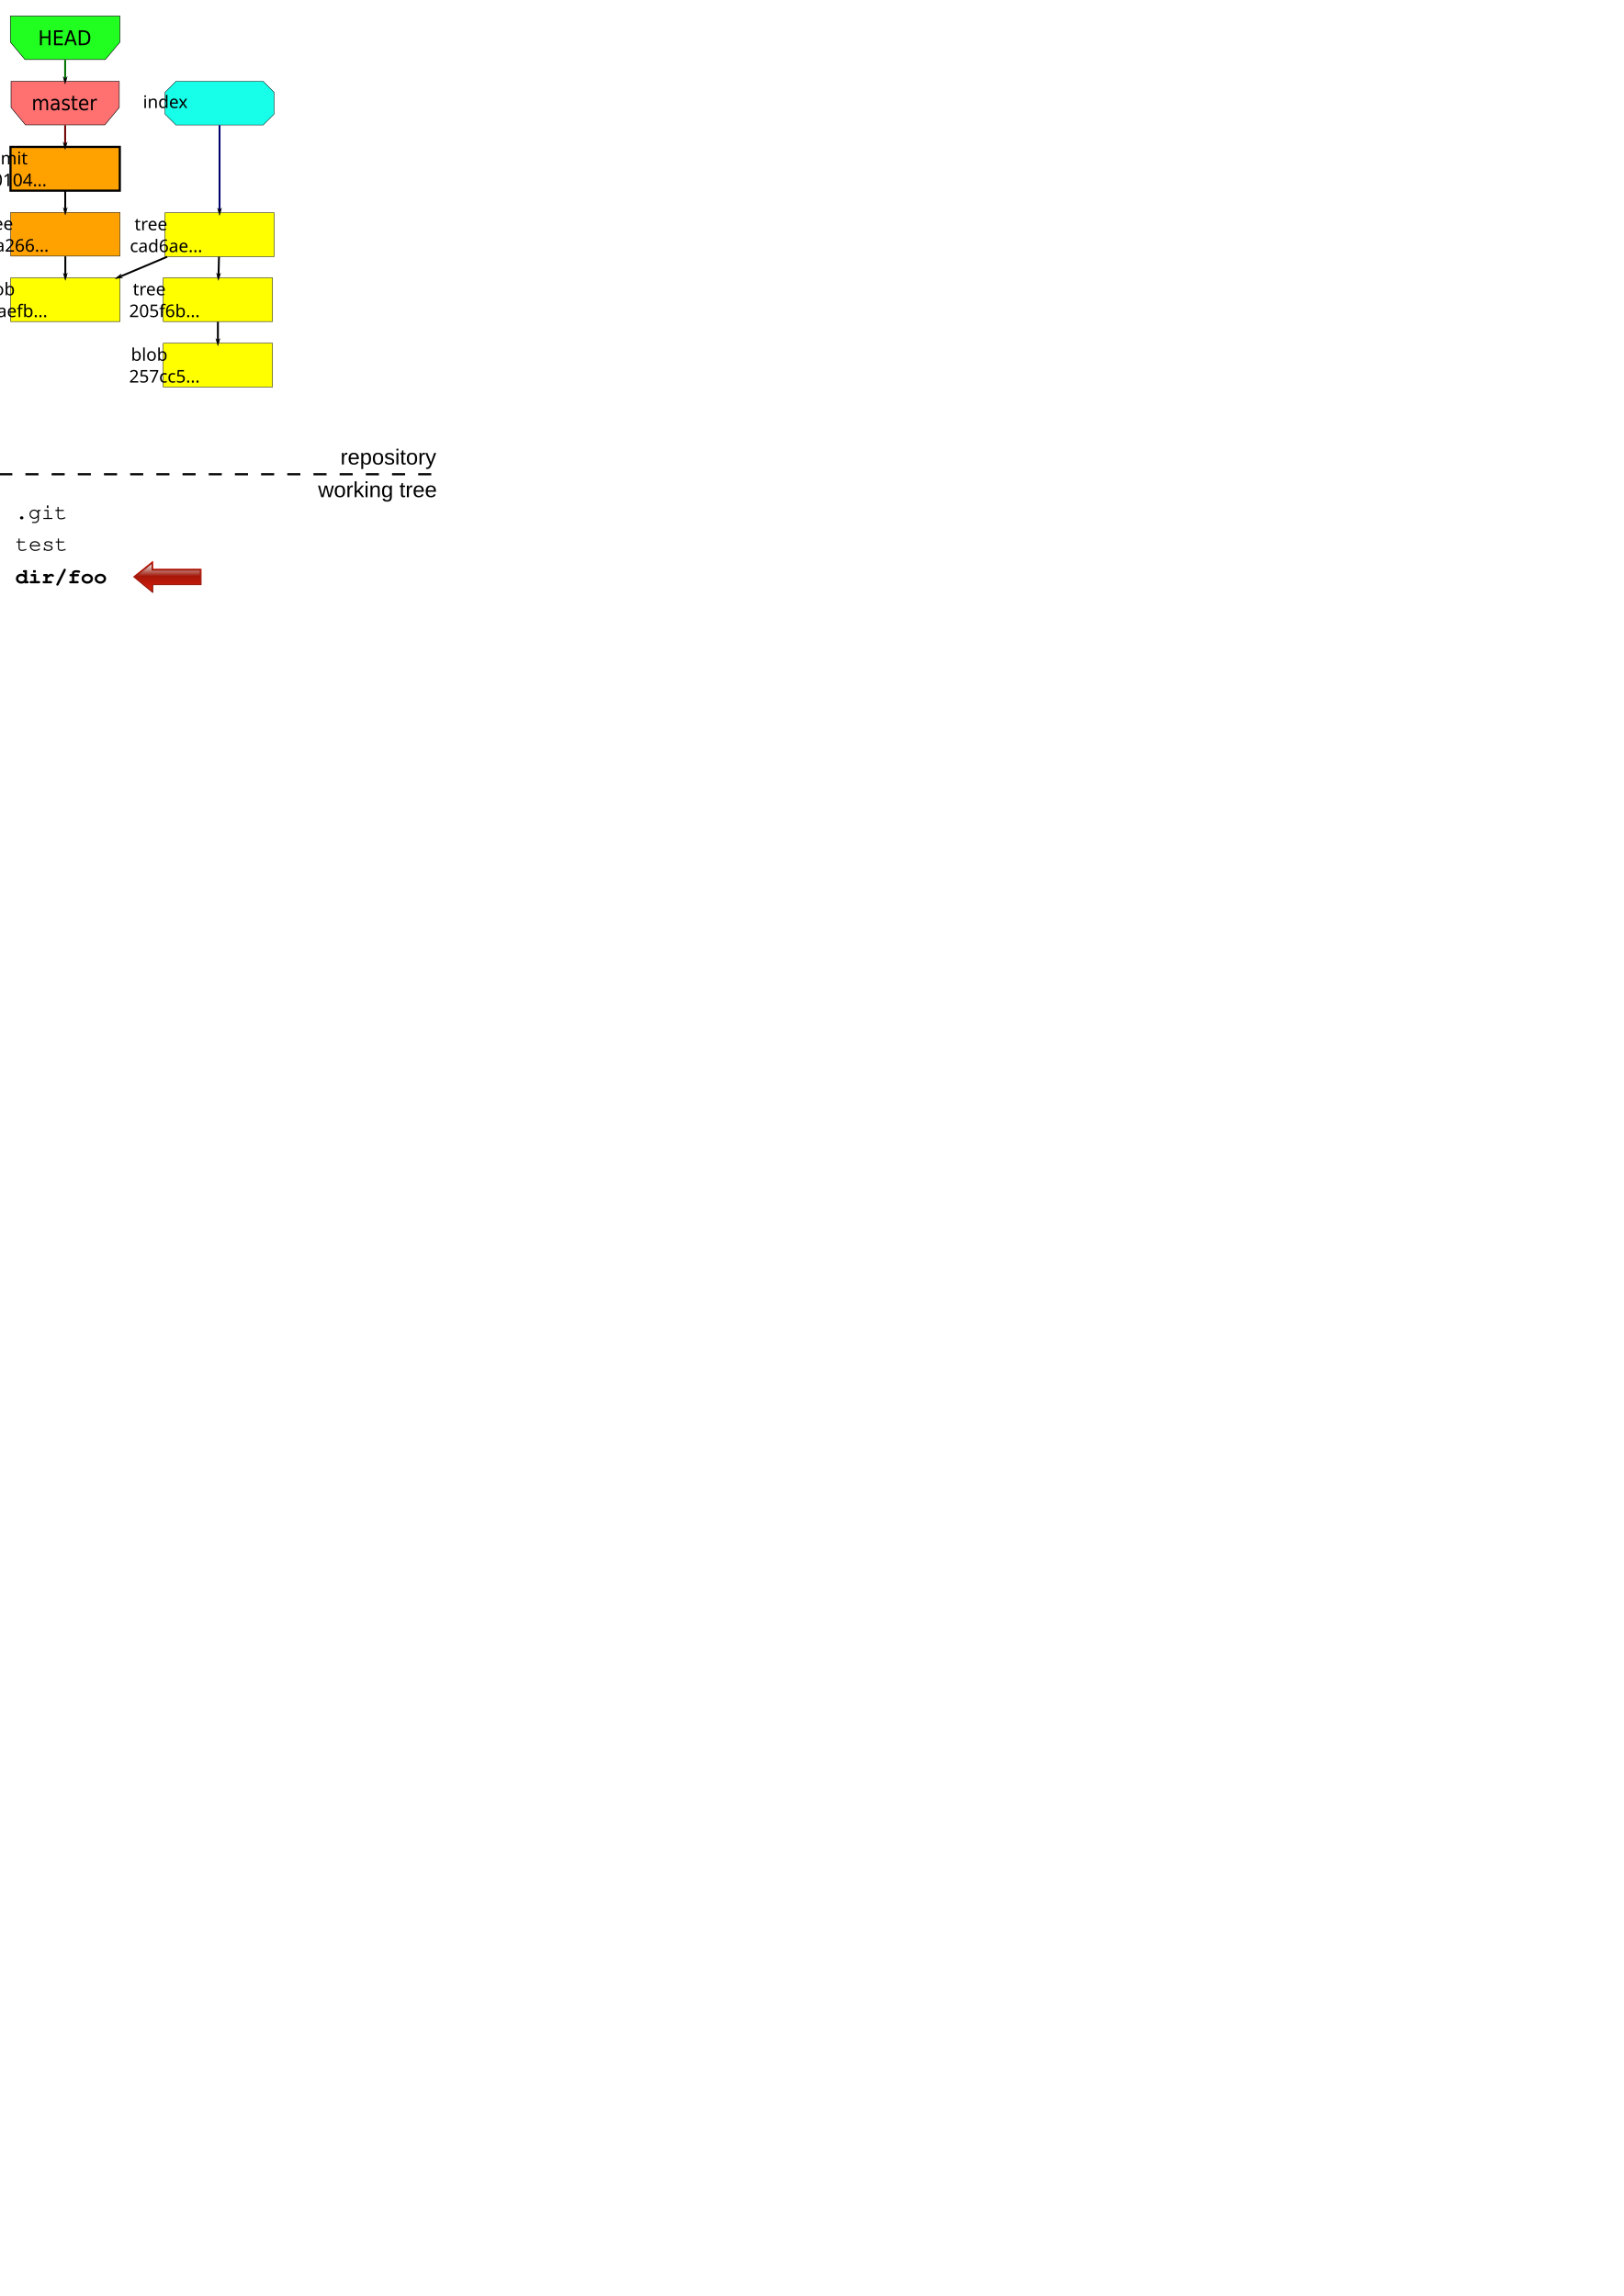
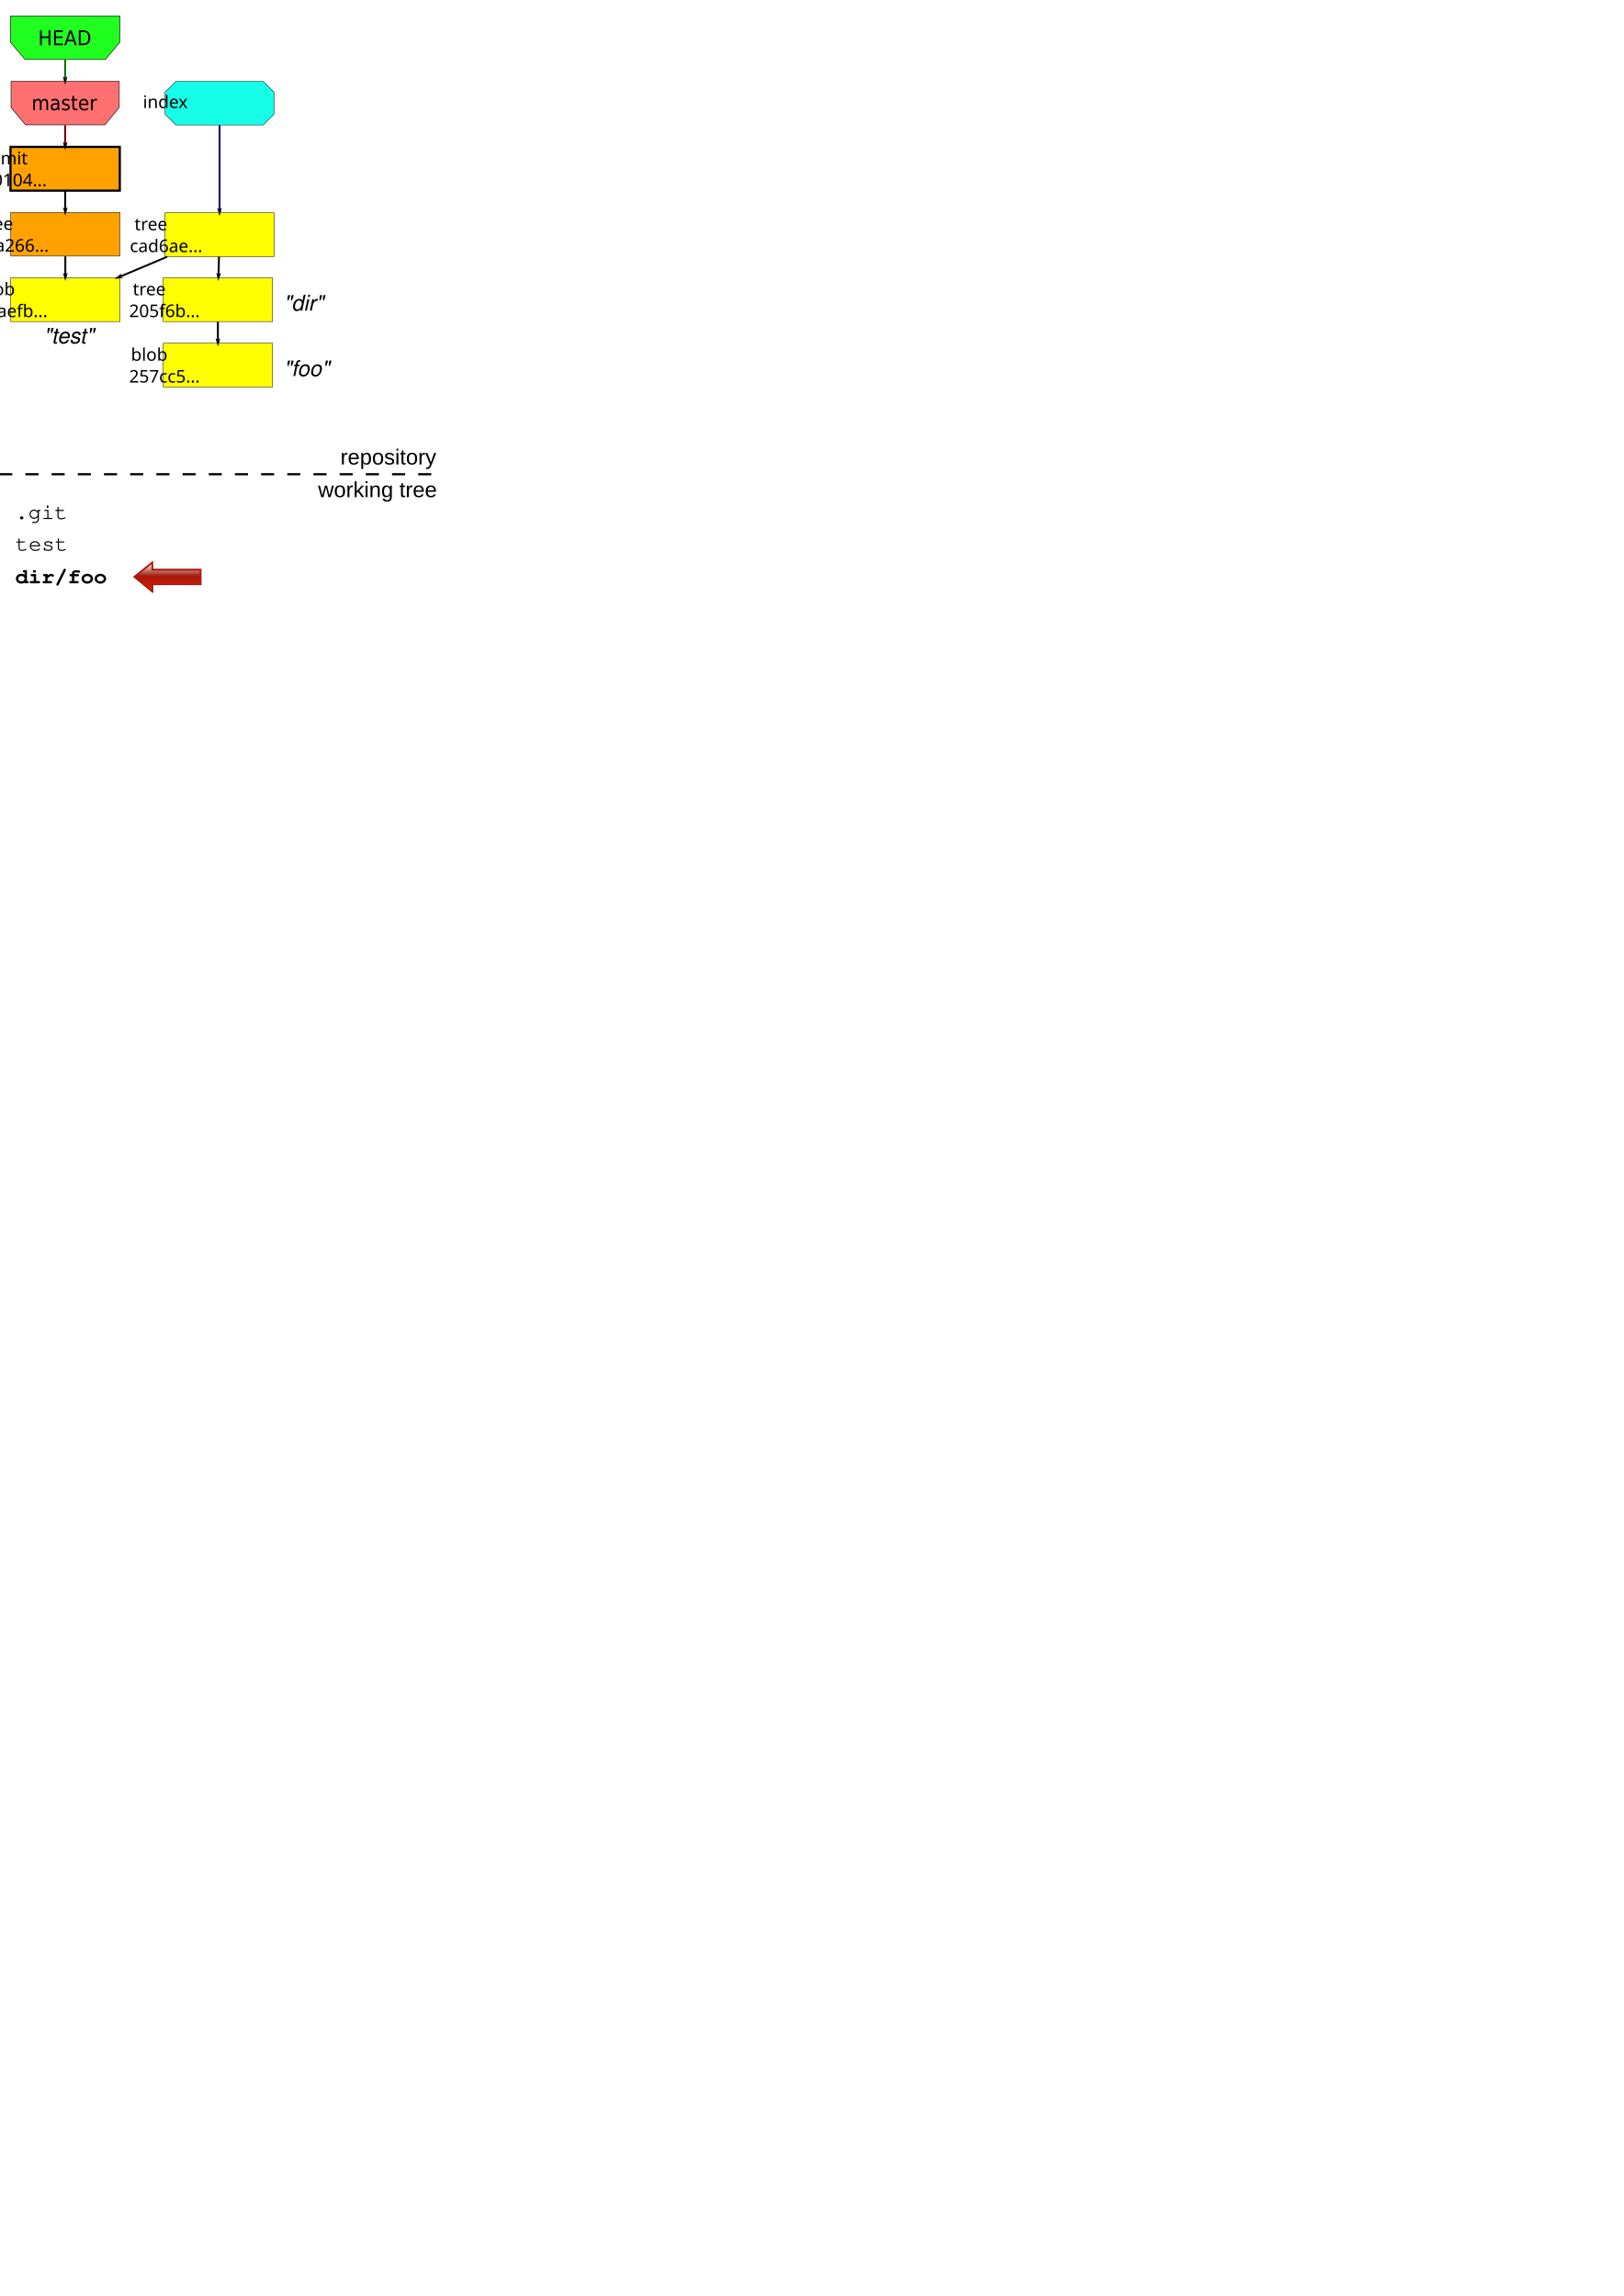
<svg xmlns="http://www.w3.org/2000/svg" xmlns:xlink="http://www.w3.org/1999/xlink" width="744.094" height="1052.362" id="svg1317">
  <defs id="defs1319">
    <linearGradient id="linearGradient1694">
      <stop style="stop-color:#ffffff;stop-opacity:0;" offset="0" id="stop1695" />
      <stop style="stop-color:#ffffff;stop-opacity:1;" offset="1" id="stop1696" />
    </linearGradient>
    <linearGradient y2="646.062" y1="827.013" xlink:href="#linearGradient1694" x2="244.86" x1="244.86" id="linearGradient1702" gradientUnits="userSpaceOnUse" gradientTransform="scale(1.479463,0.675921)" />
    <linearGradient y2="1038.944" y1="635.747" xlink:href="#linearGradient1683" x2="240.862" x1="240.862" id="linearGradient1701" gradientUnits="userSpaceOnUse" gradientTransform="scale(1.475472,0.677749)" />
    <linearGradient id="linearGradient1683">
      <stop style="stop-color:#db1f0c;stop-opacity:1;" offset="0" id="stop1684" />
      <stop style="stop-color:#761006;stop-opacity:1;" offset="1" id="stop1685" />
    </linearGradient>
    <linearGradient y2="636.255" y1="1035.334" xlink:href="#linearGradient1683" x2="242.398" x1="242.398" id="linearGradient1700" gradientUnits="userSpaceOnUse" gradientTransform="scale(1.475472,0.677749)" />
    <marker orient="auto" refY="0.0" refX="0.0" id="Arrow1Sstart" style="overflow:visible">
      <path id="path4028" d="M 0.0,0.0 L 5.0,-5.0 L -12.5,0.0 L 5.0,5.0 L 0.0,0.0 z " style="fill-rule:evenodd;stroke:#000000;stroke-width:1.0pt;marker-start:none" transform="scale(0.2) translate(6,0)" />
    </marker>
    <marker orient="auto" refY="0.0" refX="0.0" id="Arrow1Mstart" style="overflow:visible">
      <path id="path4034" d="M 0.0,0.0 L 5.0,-5.0 L -12.5,0.0 L 5.0,5.0 L 0.0,0.0 z " style="fill-rule:evenodd;stroke:#000000;stroke-width:1.0pt;marker-start:none" transform="scale(0.4) translate(10,0)" />
    </marker>
    <marker orient="auto" refY="0.0" refX="0.0" id="Arrow1Send" style="overflow:visible;">
      <path id="path4025" d="M 0.0,0.0 L 5.0,-5.0 L -12.5,0.0 L 5.0,5.0 L 0.0,0.0 z " style="fill-rule:evenodd;stroke:#000000;stroke-width:1.0pt;marker-start:none;" transform="scale(0.2) rotate(180) translate(6,0)" />
    </marker>
    <marker orient="auto" refY="0.0" refX="0.0" id="Arrow2Mend" style="overflow:visible;">
      <path id="path4013" style="font-size:12.0;fill-rule:evenodd;stroke-width:0.625;stroke-linejoin:round;" d="M 8.719,4.034 L -2.207,0.016 L 8.719,-4.002 C 6.973,-1.63 6.983,1.616 8.719,4.034 z " transform="scale(0.6) rotate(180) translate(0,0)" />
    </marker>
    <marker orient="auto" refY="0.0" refX="0.0" id="Arrow1Mend" style="overflow:visible;">
      <path id="path4031" d="M 0.0,0.0 L 5.0,-5.0 L -12.5,0.0 L 5.0,5.0 L 0.0,0.0 z " style="fill-rule:evenodd;stroke:#000000;stroke-width:1.0pt;marker-start:none;" transform="scale(0.4) rotate(180) translate(10,0)" />
    </marker>
    <marker orient="auto" refY="0.0" refX="0.0" id="Arrow2Mstart" style="overflow:visible">
      <path id="path4016" style="font-size:12.0;fill-rule:evenodd;stroke-width:0.625;stroke-linejoin:round" d="M 8.719,4.034 L -2.207,0.016 L 8.719,-4.002 C 6.973,-1.63 6.983,1.616 8.719,4.034 z " transform="scale(0.6) translate(0,0)" />
    </marker>
    <marker orient="auto" refY="0.0" refX="0.0" id="Arrow1Lstart" style="overflow:visible">
      <path id="path4040" d="M 0.0,0.0 L 5.0,-5.0 L -12.5,0.0 L 5.0,5.0 L 0.0,0.0 z " style="fill-rule:evenodd;stroke:#000000;stroke-width:1.0pt;marker-start:none" transform="scale(0.8) translate(12.5,0)" />
    </marker>
  </defs>
  <g id="layer1" style="opacity:1">
    <rect style="fill:none;fill-opacity:0;stroke:none;stroke-width:1;stroke-linecap:butt;stroke-linejoin:bevel;stroke-miterlimit:4;stroke-dasharray:none;stroke-dashoffset:0;stroke-opacity:1" id="bg" width="200" height="320" x="0" y="0" rx="1" ry="1" />
    <rect style="fill:black;fill-opacity:0.75;stroke:black;stroke-width:0.5;stroke-linecap:butt;stroke-linejoin:miter;stroke-miterlimit:4;stroke-dasharray:none;stroke-dashoffset:0;stroke-opacity:1" id="rect2855" width="0" height="1" x="217" y="77.362" rx="19.921" ry="1" />
    <path style="fill:none;fill-opacity:0.75;fill-rule:evenodd;stroke:#000000;stroke-width:1;stroke-linecap:butt;stroke-linejoin:miter;stroke-opacity:1;stroke-miterlimit:4;stroke-dasharray:6,6;stroke-dashoffset:0" d="M -0.354,217.362 L 199.358,217.362" id="path3514" />
    <text xml:space="preserve" style="font-size:22px;font-style:normal;font-weight:normal;line-height:125%;fill:#000000;fill-opacity:1;stroke:none;stroke-width:1pt;stroke-linecap:butt;stroke-linejoin:miter;stroke-opacity:1;font-family:Bitstream Vera Sans" x="145.766" y="227.862" id="text4328">
      <tspan id="tspan4330" x="145.766" y="227.862" style="font-size:10px;font-style:normal;font-variant:normal;font-weight:normal;font-stretch:normal;text-align:start;line-height:125%;writing-mode:lr-tb;text-anchor:start;font-family:Arial;-inkscape-font-specification:Arial">working tree</tspan>
    </text>
    <text xml:space="preserve" style="font-size:22px;font-style:normal;font-weight:normal;line-height:125%;opacity:1;fill:#000000;fill-opacity:1;stroke:none;stroke-width:1pt;stroke-linecap:butt;stroke-linejoin:miter;stroke-opacity:1;font-family:Bitstream Vera Sans" x="156.001" y="212.889" id="text4332">
      <tspan id="tspan4334" x="156.001" y="212.889" style="font-size:10px;font-style:normal;font-variant:normal;font-weight:normal;font-stretch:normal;text-align:start;line-height:125%;writing-mode:lr-tb;text-anchor:start;font-family:Arial;-inkscape-font-specification:Arial">repository</tspan>
    </text>
    <text xml:space="preserve" style="font-size:10px;font-style:normal;font-variant:normal;font-weight:normal;font-stretch:normal;text-align:start;line-height:125%;writing-mode:lr-tb;text-anchor:start;opacity:1;fill:#000000;fill-opacity:1;stroke:none;stroke-width:1pt;stroke-linecap:butt;stroke-linejoin:miter;stroke-opacity:1;font-family:Sans;-inkscape-font-specification:Sans" x="6.939" y="237.889" id="text4336">
      <tspan x="6.939" y="237.889" style="font-size:10px;font-style:normal;font-variant:normal;font-weight:normal;font-stretch:normal;text-align:start;line-height:125%;writing-mode:lr-tb;text-anchor:start;font-family:Nimbus Mono L;-inkscape-font-specification:Nimbus Mono L" id="tspan4346">.git</tspan>
    </text>
    <g id="g4933" transform="translate(-5.345899,-5.023993)">
      <path id="path4877" d="M 10.403,42.362 L 10.403,54.305 L 17.016,62.266 L 53.387,62.266 L 60,54.305 L 60,42.362 L 10.403,42.362 z" style="opacity:1;fill:#ff7070;fill-opacity:1;fill-rule:evenodd;stroke:#000000;stroke-width:0.253;stroke-linecap:butt;stroke-linejoin:miter;stroke-miterlimit:4;stroke-dasharray:none;stroke-opacity:1" />
      <text id="text4879" y="52.863" x="20.831" style="font-size:6.695px;font-style:normal;font-weight:normal;line-height:125%;opacity:1;fill:#000000;fill-opacity:1;stroke:none;stroke-width:1pt;stroke-linecap:butt;stroke-linejoin:miter;stroke-opacity:1;font-family:Bitstream Vera Sans" xml:space="preserve" transform="scale(0.9517883,1.050654)">
        <tspan style="font-size:8.927px;font-style:normal;font-variant:normal;font-weight:normal;font-stretch:normal;text-align:start;line-height:125%;writing-mode:lr-tb;text-anchor:start;font-family:Bitstream Vera Sans" y="52.863" x="20.831" id="tspan4881">master</tspan>
      </text>
    </g>
    <g id="g4941" transform="translate(-5.253115,-2.3989149e-2)">
      <path id="path4905" d="M 10,7.362 L 10,19.328 L 16.696,27.305 L 53.522,27.305 L 60.218,19.328 L 60.218,7.362 L 10,7.362 z" style="opacity:1;fill:#20ff20;fill-opacity:1;fill-rule:evenodd;stroke:#000000;stroke-width:0.253;stroke-linecap:butt;stroke-linejoin:miter;stroke-miterlimit:4;stroke-dasharray:none;stroke-opacity:1" />
      <text id="text4907" y="19.862" x="23.758" style="font-size:6.743px;font-style:normal;font-weight:normal;line-height:125%;opacity:1;fill:#000000;fill-opacity:1;stroke:none;stroke-width:1pt;stroke-linecap:butt;stroke-linejoin:miter;stroke-opacity:1;font-family:Bitstream Vera Sans" xml:space="preserve" transform="scale(0.9568013,1.045149)">
        <tspan style="font-size:8.991px;font-style:normal;font-variant:normal;font-weight:normal;font-stretch:normal;text-align:start;line-height:125%;writing-mode:lr-tb;text-anchor:start;font-family:Bitstream Vera Sans" y="19.862" x="23.758" id="tspan4909">HEAD</tspan>
      </text>
    </g>
    <g id="g4924" transform="translate(-5.162313,-10.04457)">
      <path id="path4885" d="M 60.059,77.383 L 60.059,97.431 L 9.977,97.431 L 9.977,77.383 L 60.059,77.383 z" style="opacity:1;fill:#ffa200;fill-opacity:1;fill-rule:evenodd;stroke:#000000;stroke-width:1;stroke-linecap:butt;stroke-linejoin:miter;stroke-miterlimit:4;stroke-dasharray:none;stroke-opacity:1" />
      <text id="text4916" y="85.389" x="35.022" style="font-size:22px;font-style:normal;font-weight:normal;line-height:125%;fill:#000000;fill-opacity:1;stroke:none;stroke-width:1pt;stroke-linecap:butt;stroke-linejoin:miter;stroke-opacity:1;font-family:Bitstream Vera Sans" xml:space="preserve">
        <tspan style="font-size:8px;font-style:normal;font-variant:normal;font-weight:normal;font-stretch:normal;text-align:center;line-height:125%;writing-mode:lr-tb;text-anchor:middle;font-family:Sans;-inkscape-font-specification:Sans" y="85.389" x="35.022" id="tspan4918">commit</tspan>
        <tspan id="tspan4920" style="font-size:8px;font-style:normal;font-variant:normal;font-weight:normal;font-stretch:normal;text-align:center;line-height:125%;writing-mode:lr-tb;text-anchor:middle;font-family:Sans;-inkscape-font-specification:Sans" y="95.389" x="35.022">6f0104...</tspan>
      </text>
    </g>
    <g id="g5326" transform="translate(65.61277,-5.071872)">
      <path id="path4948" d="M 55,42.362 L 60,47.362 L 60,57.362 L 55,62.362 L 15,62.362 L 10,57.362 L 10,47.362 L 15,42.362 L 55,42.362 z" style="opacity:1;fill:#17ffe9;fill-opacity:1;fill-rule:evenodd;stroke:#000000;stroke-width:0.207;stroke-linecap:butt;stroke-linejoin:miter;stroke-miterlimit:4;stroke-dasharray:none;stroke-opacity:1" />
      <text id="text4950" y="54.611" x="34.609" style="font-size:22px;font-style:normal;font-weight:normal;line-height:125%;opacity:1;fill:#000000;fill-opacity:1;stroke:none;stroke-width:1pt;stroke-linecap:butt;stroke-linejoin:miter;stroke-opacity:1;font-family:Bitstream Vera Sans" xml:space="preserve">
        <tspan id="tspan4954" style="font-size:8px;font-style:normal;font-variant:normal;font-weight:normal;font-stretch:normal;text-align:center;line-height:125%;writing-mode:lr-tb;text-anchor:middle;font-family:Sans;-inkscape-font-specification:Sans" y="54.611" x="34.609">index</tspan>
      </text>
    </g>
    <text xml:space="preserve" style="font-size:10px;font-style:normal;font-variant:normal;font-weight:normal;font-stretch:normal;text-align:start;line-height:125%;writing-mode:lr-tb;text-anchor:start;opacity:1;fill:#000000;fill-opacity:1;stroke:none;stroke-width:1pt;stroke-linecap:butt;stroke-linejoin:miter;stroke-opacity:1;font-family:Sans;-inkscape-font-specification:Sans" x="7.091" y="252.362" id="text2422">
      <tspan x="7.091" y="252.362" style="font-size:10px;font-style:normal;font-variant:normal;font-weight:normal;font-stretch:normal;text-align:start;line-height:125%;writing-mode:lr-tb;text-anchor:start;font-family:Nimbus Mono L;-inkscape-font-specification:Nimbus Mono L" id="tspan2424">test</tspan>
    </text>
    <g style="opacity:1" id="g2426" transform="translate(-5.080525,19.95543)">
      <path id="path2428" d="M 60.059,77.383 L 60.059,97.431 L 9.977,97.431 L 9.977,77.383 L 60.059,77.383 z" style="opacity:1;fill:#ffa200;fill-opacity:1;fill-rule:evenodd;stroke:#000000;stroke-width:0.207;stroke-linecap:butt;stroke-linejoin:miter;stroke-miterlimit:4;stroke-dasharray:none;stroke-opacity:1" />
      <text id="text2430" y="85.389" x="35.022" style="font-size:22px;font-style:normal;font-weight:normal;line-height:125%;fill:#000000;fill-opacity:1;stroke:none;stroke-width:1pt;stroke-linecap:butt;stroke-linejoin:miter;stroke-opacity:1;font-family:Bitstream Vera Sans" xml:space="preserve">
        <tspan style="font-size:8px;font-style:normal;font-variant:normal;font-weight:normal;font-stretch:normal;text-align:center;line-height:125%;writing-mode:lr-tb;text-anchor:middle;font-family:Sans;-inkscape-font-specification:Sans" y="85.389" x="35.022" id="tspan2432">tree</tspan>
        <tspan id="tspan2434" style="font-size:8px;font-style:normal;font-variant:normal;font-weight:normal;font-stretch:normal;text-align:center;line-height:125%;writing-mode:lr-tb;text-anchor:middle;font-family:Sans;-inkscape-font-specification:Sans" y="95.389" x="35.022">52a266...</tspan>
      </text>
    </g>
    <g style="opacity:1" id="g2436" transform="translate(-5.080525,49.95542)">
      <path id="path2438" d="M 60.059,77.383 L 60.059,97.431 L 9.977,97.431 L 9.977,77.383 L 60.059,77.383 z" style="opacity:1;fill:#ffff00;fill-opacity:1;fill-rule:evenodd;stroke:#000000;stroke-width:0.207;stroke-linecap:butt;stroke-linejoin:miter;stroke-miterlimit:4;stroke-dasharray:none;stroke-opacity:1" />
      <text id="text2440" y="85.389" x="35.022" style="font-size:22px;font-style:normal;font-weight:normal;line-height:125%;fill:#000000;fill-opacity:1;stroke:none;stroke-width:1pt;stroke-linecap:butt;stroke-linejoin:miter;stroke-opacity:1;font-family:Bitstream Vera Sans" xml:space="preserve">
        <tspan style="font-size:8px;font-style:normal;font-variant:normal;font-weight:normal;font-stretch:normal;text-align:center;line-height:125%;writing-mode:lr-tb;text-anchor:middle;font-family:Sans;-inkscape-font-specification:Sans" y="85.389" x="35.022" id="tspan2442">blob</tspan>
        <tspan id="tspan2444" style="font-size:8px;font-style:normal;font-variant:normal;font-weight:normal;font-stretch:normal;text-align:center;line-height:125%;writing-mode:lr-tb;text-anchor:middle;font-family:Sans;-inkscape-font-specification:Sans" y="95.389" x="35.022">9daefb...</tspan>
      </text>
    </g>
    <path style="opacity:1;fill:none;fill-opacity:0.75;fill-rule:evenodd;stroke:#000000;stroke-width:0.864;stroke-linecap:butt;stroke-linejoin:miter;marker-start:url(#Arrow1Sstart);marker-end:none;stroke-miterlimit:4;stroke-dasharray:none;stroke-opacity:1;display:inline" d="M 29.91,97.235 L 29.883,87.489" id="path2446" />
    <path style="opacity:1;fill:none;fill-opacity:0.75;fill-rule:evenodd;stroke:#000000;stroke-width:0.864;stroke-linecap:butt;stroke-linejoin:miter;marker-start:url(#Arrow1Sstart);marker-end:none;stroke-miterlimit:4;stroke-dasharray:none;stroke-opacity:1;display:inline" d="M 29.938,127.235 L 29.938,117.489" id="path2448" />
    <g style="opacity:1" id="g2441" transform="translate(65.59462,20.16196)">
      <path id="path2443" d="M 60.059,77.383 L 60.059,97.431 L 9.977,97.431 L 9.977,77.383 L 60.059,77.383 z" style="opacity:1;fill:#ffff00;fill-opacity:1;fill-rule:evenodd;stroke:#000000;stroke-width:0.207;stroke-linecap:butt;stroke-linejoin:miter;stroke-miterlimit:4;stroke-dasharray:none;stroke-opacity:1" />
      <text id="text2445" y="85.389" x="35.022" style="font-size:22px;font-style:normal;font-weight:normal;line-height:125%;fill:#000000;fill-opacity:1;stroke:none;stroke-width:1pt;stroke-linecap:butt;stroke-linejoin:miter;stroke-opacity:1;font-family:Bitstream Vera Sans" xml:space="preserve">
        <tspan style="font-size:8px;font-style:normal;font-variant:normal;font-weight:normal;font-stretch:normal;text-align:center;line-height:125%;writing-mode:lr-tb;text-anchor:middle;font-family:Sans;-inkscape-font-specification:Sans" y="85.389" x="35.022" id="tspan2447">tree</tspan>
        <tspan id="tspan2449" style="font-size:8px;font-style:normal;font-variant:normal;font-weight:normal;font-stretch:normal;text-align:center;line-height:125%;writing-mode:lr-tb;text-anchor:middle;font-family:Sans;-inkscape-font-specification:Sans" y="95.389" x="35.022">cad6ae...</tspan>
      </text>
    </g>
    <g style="opacity:1" id="g2451" transform="translate(64.83769,79.95543)">
      <path id="path2453" d="M 60.059,77.383 L 60.059,97.431 L 9.977,97.431 L 9.977,77.383 L 60.059,77.383 z" style="opacity:1;fill:#ffff00;fill-opacity:1;fill-rule:evenodd;stroke:#000000;stroke-width:0.207;stroke-linecap:butt;stroke-linejoin:miter;stroke-miterlimit:4;stroke-dasharray:none;stroke-opacity:1" />
      <text id="text2455" y="85.389" x="35.022" style="font-size:22px;font-style:normal;font-weight:normal;line-height:125%;fill:#000000;fill-opacity:1;stroke:none;stroke-width:1pt;stroke-linecap:butt;stroke-linejoin:miter;stroke-opacity:1;font-family:Bitstream Vera Sans" xml:space="preserve">
        <tspan style="font-size:8px;font-style:normal;font-variant:normal;font-weight:normal;font-stretch:normal;text-align:center;line-height:125%;writing-mode:lr-tb;text-anchor:middle;font-family:Sans;-inkscape-font-specification:Sans" y="85.389" x="35.022" id="tspan2457">blob</tspan>
        <tspan id="tspan2459" style="font-size:8px;font-style:normal;font-variant:normal;font-weight:normal;font-stretch:normal;text-align:center;line-height:125%;writing-mode:lr-tb;text-anchor:middle;font-family:Sans;-inkscape-font-specification:Sans" y="95.389" x="35.022">257cc5...</tspan>
      </text>
    </g>
    <path style="opacity:1;fill:none;fill-opacity:0.75;fill-rule:evenodd;stroke:#000071;stroke-width:0.864;stroke-linecap:butt;stroke-linejoin:miter;marker-start:url(#Arrow1Sstart);marker-end:none;stroke-miterlimit:4;stroke-dasharray:none;stroke-opacity:1;display:inline" d="M 100.613,97.441 L 100.613,57.394" id="path2450" />
    <g style="opacity:1" id="g2463" transform="translate(64.83769,49.95542)">
      <path id="path2465" d="M 60.059,77.383 L 60.059,97.431 L 9.977,97.431 L 9.977,77.383 L 60.059,77.383 z" style="opacity:1;fill:#ffff00;fill-opacity:1;fill-rule:evenodd;stroke:#000000;stroke-width:0.207;stroke-linecap:butt;stroke-linejoin:miter;stroke-miterlimit:4;stroke-dasharray:none;stroke-opacity:1" />
      <text id="text2467" y="85.389" x="35.022" style="font-size:22px;font-style:normal;font-weight:normal;line-height:125%;fill:#000000;fill-opacity:1;stroke:none;stroke-width:1pt;stroke-linecap:butt;stroke-linejoin:miter;stroke-opacity:1;font-family:Bitstream Vera Sans" xml:space="preserve">
        <tspan style="font-size:8px;font-style:normal;font-variant:normal;font-weight:normal;font-stretch:normal;text-align:center;line-height:125%;writing-mode:lr-tb;text-anchor:middle;font-family:Sans;-inkscape-font-specification:Sans" y="85.389" x="35.022" id="tspan2469">tree</tspan>
        <tspan id="tspan2471" style="font-size:8px;font-style:normal;font-variant:normal;font-weight:normal;font-stretch:normal;text-align:center;line-height:125%;writing-mode:lr-tb;text-anchor:middle;font-family:Sans;-inkscape-font-specification:Sans" y="95.389" x="35.022">205f6b...</tspan>
      </text>
    </g>
    <path style="opacity:1;fill:none;fill-opacity:0.75;fill-rule:evenodd;stroke:#000000;stroke-width:0.864;stroke-linecap:butt;stroke-linejoin:miter;marker-start:url(#Arrow1Sstart);marker-end:none;stroke-miterlimit:4;stroke-dasharray:none;stroke-opacity:1;display:inline" d="M 53.961,127.235 L 76.589,117.696" id="path2473" />
    <path style="opacity:1;fill:none;fill-opacity:0.75;fill-rule:evenodd;stroke:#000000;stroke-width:0.864;stroke-linecap:butt;stroke-linejoin:miter;marker-start:url(#Arrow1Sstart);marker-end:none;stroke-miterlimit:4;stroke-dasharray:none;stroke-opacity:1;display:inline" d="M 99.856,157.235 L 99.856,147.489" id="path2475" />
    <path style="opacity:1;fill:none;fill-opacity:0.75;fill-rule:evenodd;stroke:#000000;stroke-width:0.864;stroke-linecap:butt;stroke-linejoin:miter;marker-start:url(#Arrow1Sstart);marker-end:none;stroke-miterlimit:4;stroke-dasharray:none;stroke-opacity:1;display:inline" d="M 100.113,127.235 L 100.355,117.696" id="path2461" />
    <path style="opacity:1;fill:none;fill-opacity:0.75;fill-rule:evenodd;stroke:#710000;stroke-width:0.864;stroke-linecap:butt;stroke-linejoin:miter;marker-start:url(#Arrow1Sstart);marker-end:none;stroke-miterlimit:4;stroke-dasharray:none;stroke-opacity:1;display:inline" d="M 29.856,67.235 L 29.856,57.369" id="path4891" />
    <path style="opacity:1;fill:none;fill-opacity:0.75;fill-rule:evenodd;stroke:#007100;stroke-width:0.864;stroke-linecap:butt;stroke-linejoin:miter;marker-start:url(#Arrow1Sstart);marker-end:none;stroke-miterlimit:4;stroke-dasharray:none;stroke-opacity:1;display:inline" d="M 29.856,37.212 L 29.856,27.408" id="path4911" />
    <text xml:space="preserve" style="font-size:10px;font-style:normal;font-variant:normal;font-weight:normal;font-stretch:normal;text-align:start;line-height:125%;writing-mode:lr-tb;text-anchor:start;opacity:1;fill:#000000;fill-opacity:1;stroke:none;stroke-width:1pt;stroke-linecap:butt;stroke-linejoin:miter;stroke-opacity:1;font-family:Sans;-inkscape-font-specification:Sans" x="7" y="267.362" id="text3786">
      <tspan x="7" y="267.362" style="font-size:10px;font-style:normal;font-variant:normal;font-weight:bold;font-stretch:normal;text-align:start;line-height:125%;writing-mode:lr;text-anchor:start;font-family:Nimbus Mono L;-inkscape-font-specification:Nimbus Mono L Bold" id="tspan3788">dir/foo</tspan>
    </text>
    <g style="opacity:1" id="g13695" transform="matrix(5e-2,0,0,5e-2,60.62093,256.4612)">
      <g id="g1260">
        <path transform="translate(-32.57368,-406.7069)" style="fill:url(#linearGradient1700);fill-opacity:1;fill-rule:evenodd;stroke:url(#linearGradient1701);stroke-width:8.75;stroke-linecap:butt;stroke-linejoin:round;stroke-miterlimit:4;stroke-opacity:1" id="path1061" d="M 45.593,565.217 L 220.155,708.191 L 220.155,637.325 L 663.068,637.325 L 663.068,495.593 L 220.155,495.593 L 220.155,424.727 L 45.593,565.217 z" />
        <path transform="translate(-32.57368,-406.7069)" style="fill:url(#linearGradient1702);fill-opacity:1;fill-rule:evenodd;stroke:none;stroke-width:8.75;stroke-linecap:butt;stroke-linejoin:miter;stroke-miterlimit:4;stroke-opacity:1" id="path1691" d="M 62.969,565.979 L 209.459,591.616 L 651.51,591.616 L 651.51,507.867 L 209.459,507.867 L 209.459,448.717 L 62.969,565.979 z" />
      </g>
    </g>
+     <text xml:space="preserve" style="font-size:22px;font-style:normal;font-weight:normal;text-align:start;line-height:100%;writing-mode:lr-tb;text-anchor:start;opacity:1;fill:#000000;fill-opacity:1;stroke:none;stroke-width:1pt;stroke-linecap:butt;stroke-linejoin:miter;stroke-opacity:1;font-family:Bitstream Vera Sans" x="20" y="157.362" id="text2827">
+       <tspan id="tspan2829" x="20" y="157.362" style="font-size:10px;font-style:italic;font-variant:normal;font-weight:normal;font-stretch:normal;text-align:start;line-height:100%;writing-mode:lr-tb;text-anchor:start;font-family:Nimbus Sans L;-inkscape-font-specification:Nimbus Sans L Italic">"test"</tspan>
+     </text>
+     <text xml:space="preserve" style="font-size:22px;font-style:normal;font-weight:normal;text-align:start;line-height:100%;writing-mode:lr-tb;text-anchor:start;opacity:1;fill:#000000;fill-opacity:1;stroke:none;stroke-width:1pt;stroke-linecap:butt;stroke-linejoin:miter;stroke-opacity:1;font-family:Bitstream Vera Sans" x="130" y="142.362" id="text2835">
+       <tspan id="tspan2837" x="130" y="142.362" style="font-size:10px;font-style:italic;font-variant:normal;font-weight:normal;font-stretch:normal;text-align:start;line-height:100%;writing-mode:lr-tb;text-anchor:start;font-family:Nimbus Sans L;-inkscape-font-specification:Nimbus Sans L Italic">"dir"</tspan>
+     </text>
+     <text xml:space="preserve" style="font-size:22px;font-style:normal;font-weight:normal;text-align:start;line-height:100%;writing-mode:lr-tb;text-anchor:start;opacity:1;fill:#000000;fill-opacity:1;stroke:none;stroke-width:1pt;stroke-linecap:butt;stroke-linejoin:miter;stroke-opacity:1;font-family:Bitstream Vera Sans" x="130" y="172.362" id="text2839">
+       <tspan id="tspan2841" x="130" y="172.362" style="font-size:10px;font-style:italic;font-variant:normal;font-weight:normal;font-stretch:normal;text-align:start;line-height:100%;writing-mode:lr-tb;text-anchor:start;font-family:Nimbus Sans L;-inkscape-font-specification:Nimbus Sans L Italic">"foo"</tspan>
+     </text>
  </g>
</svg>
